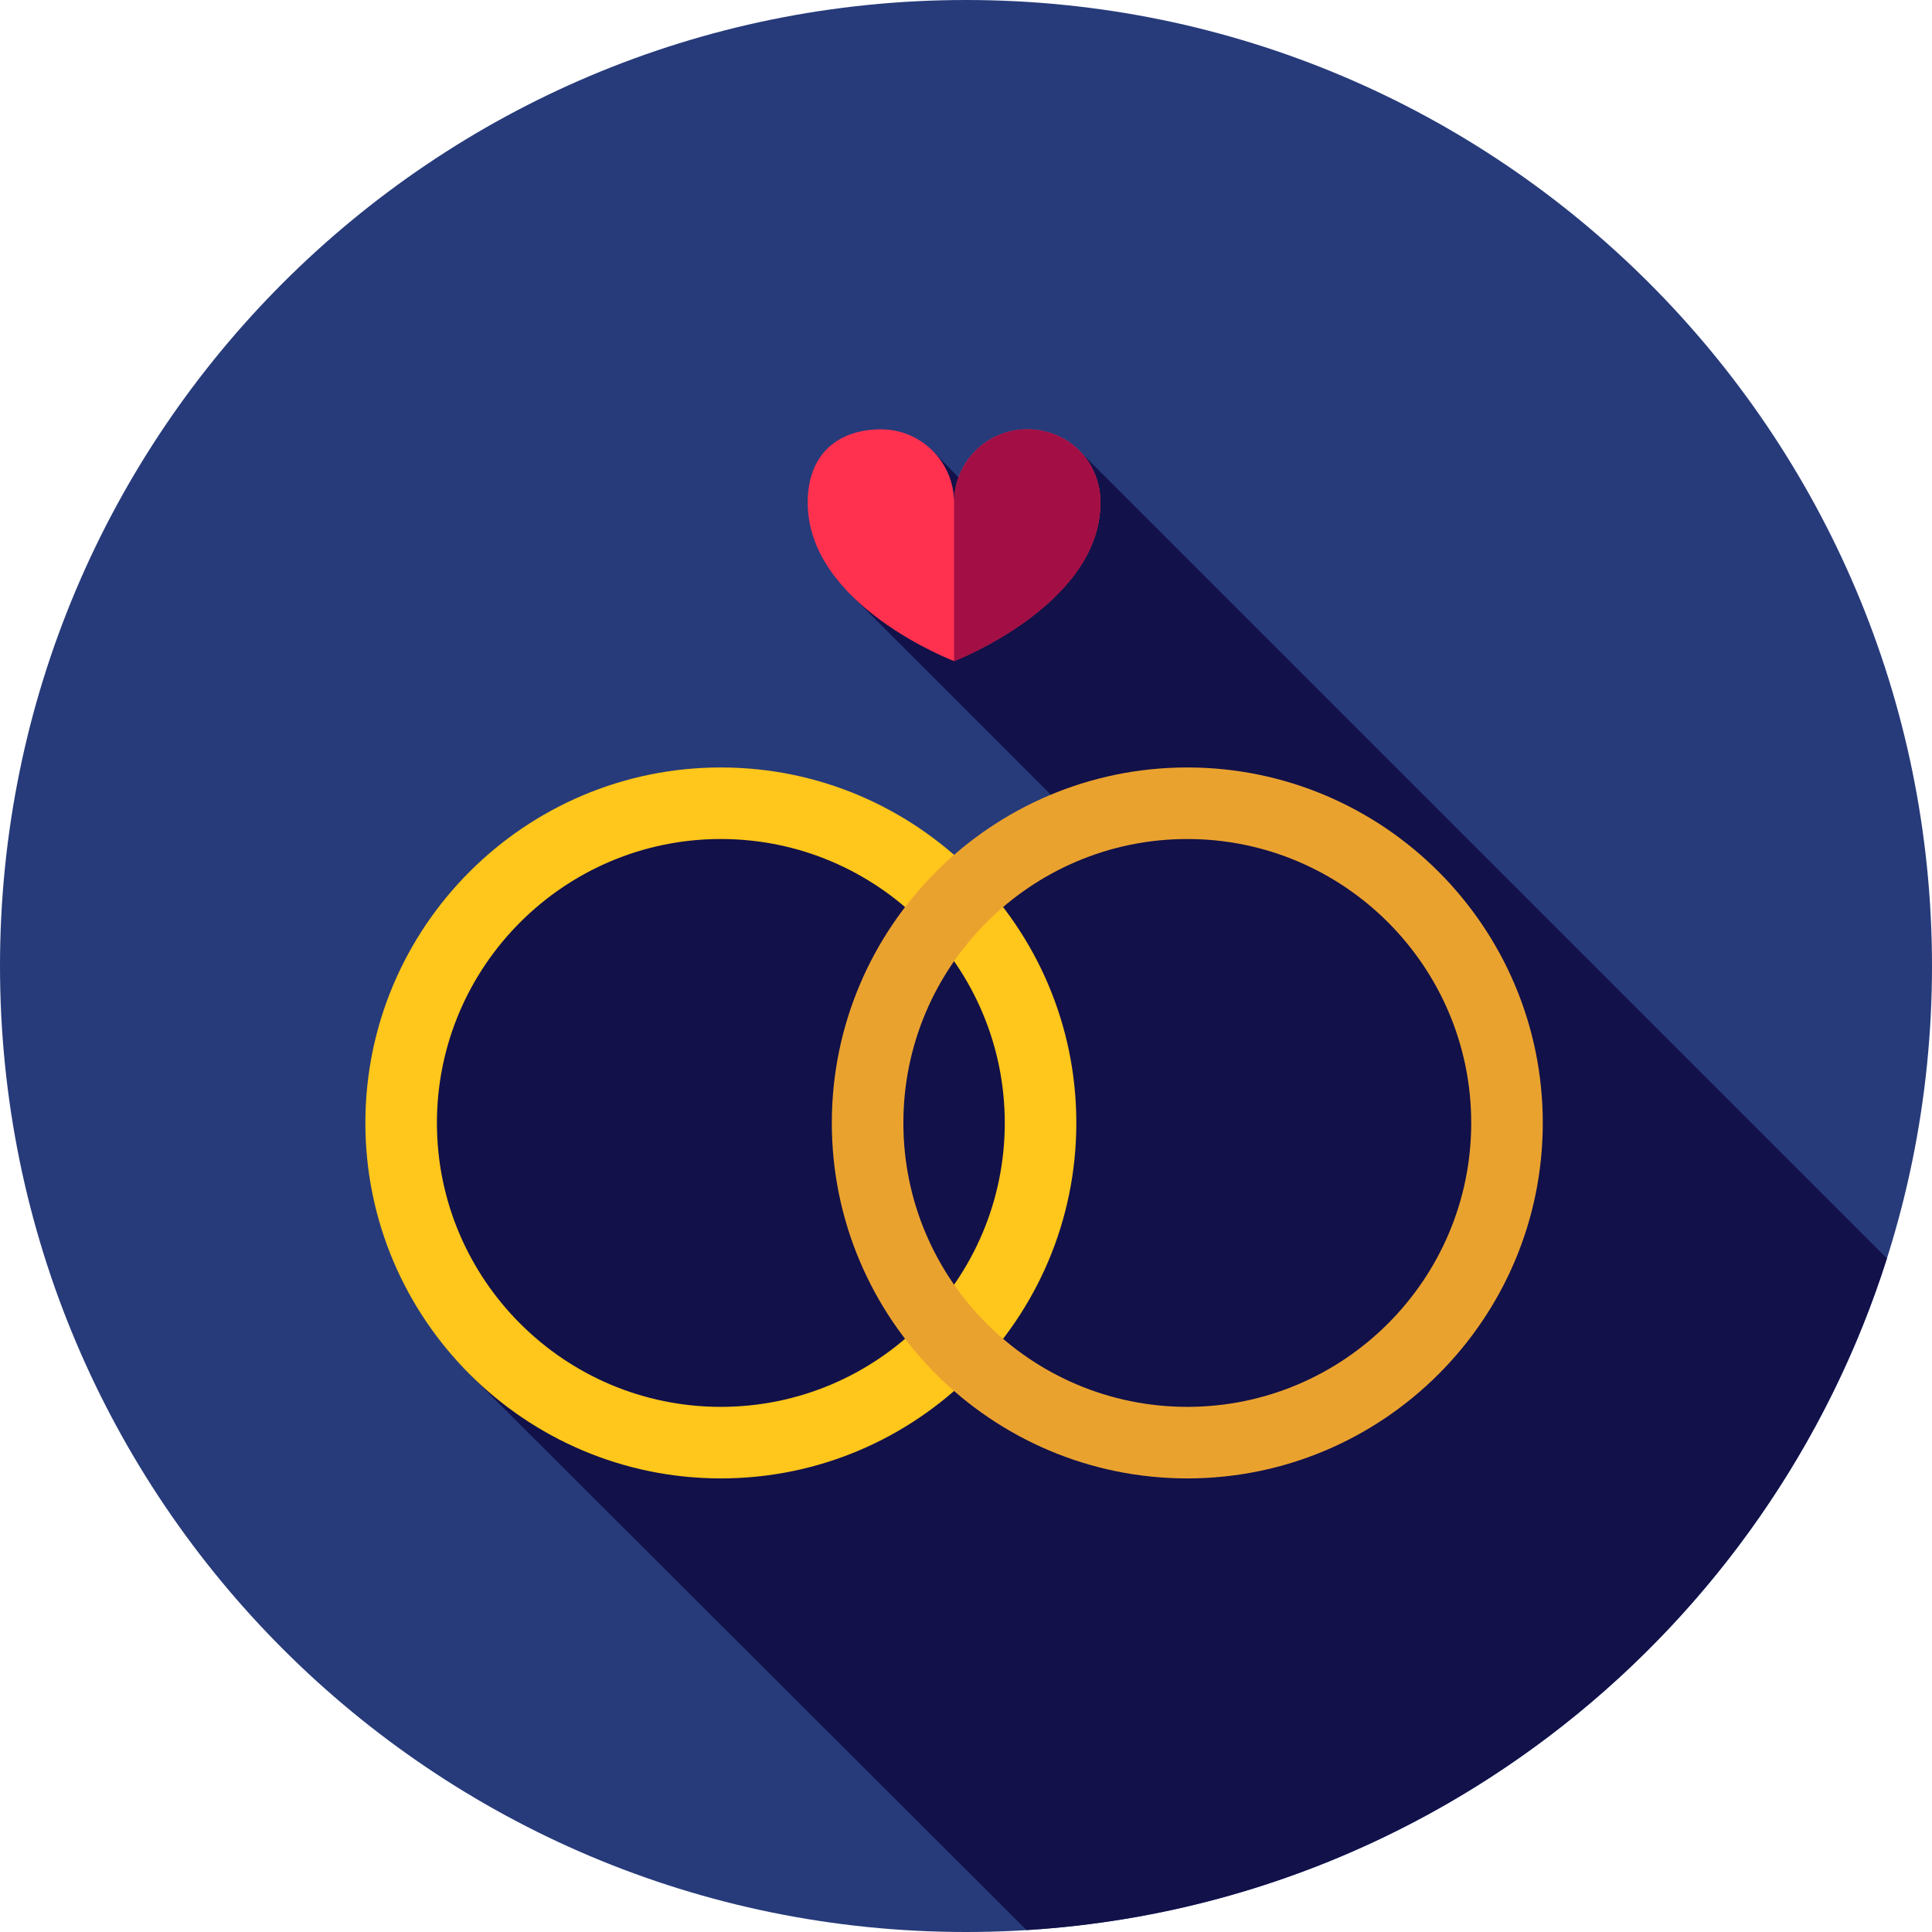
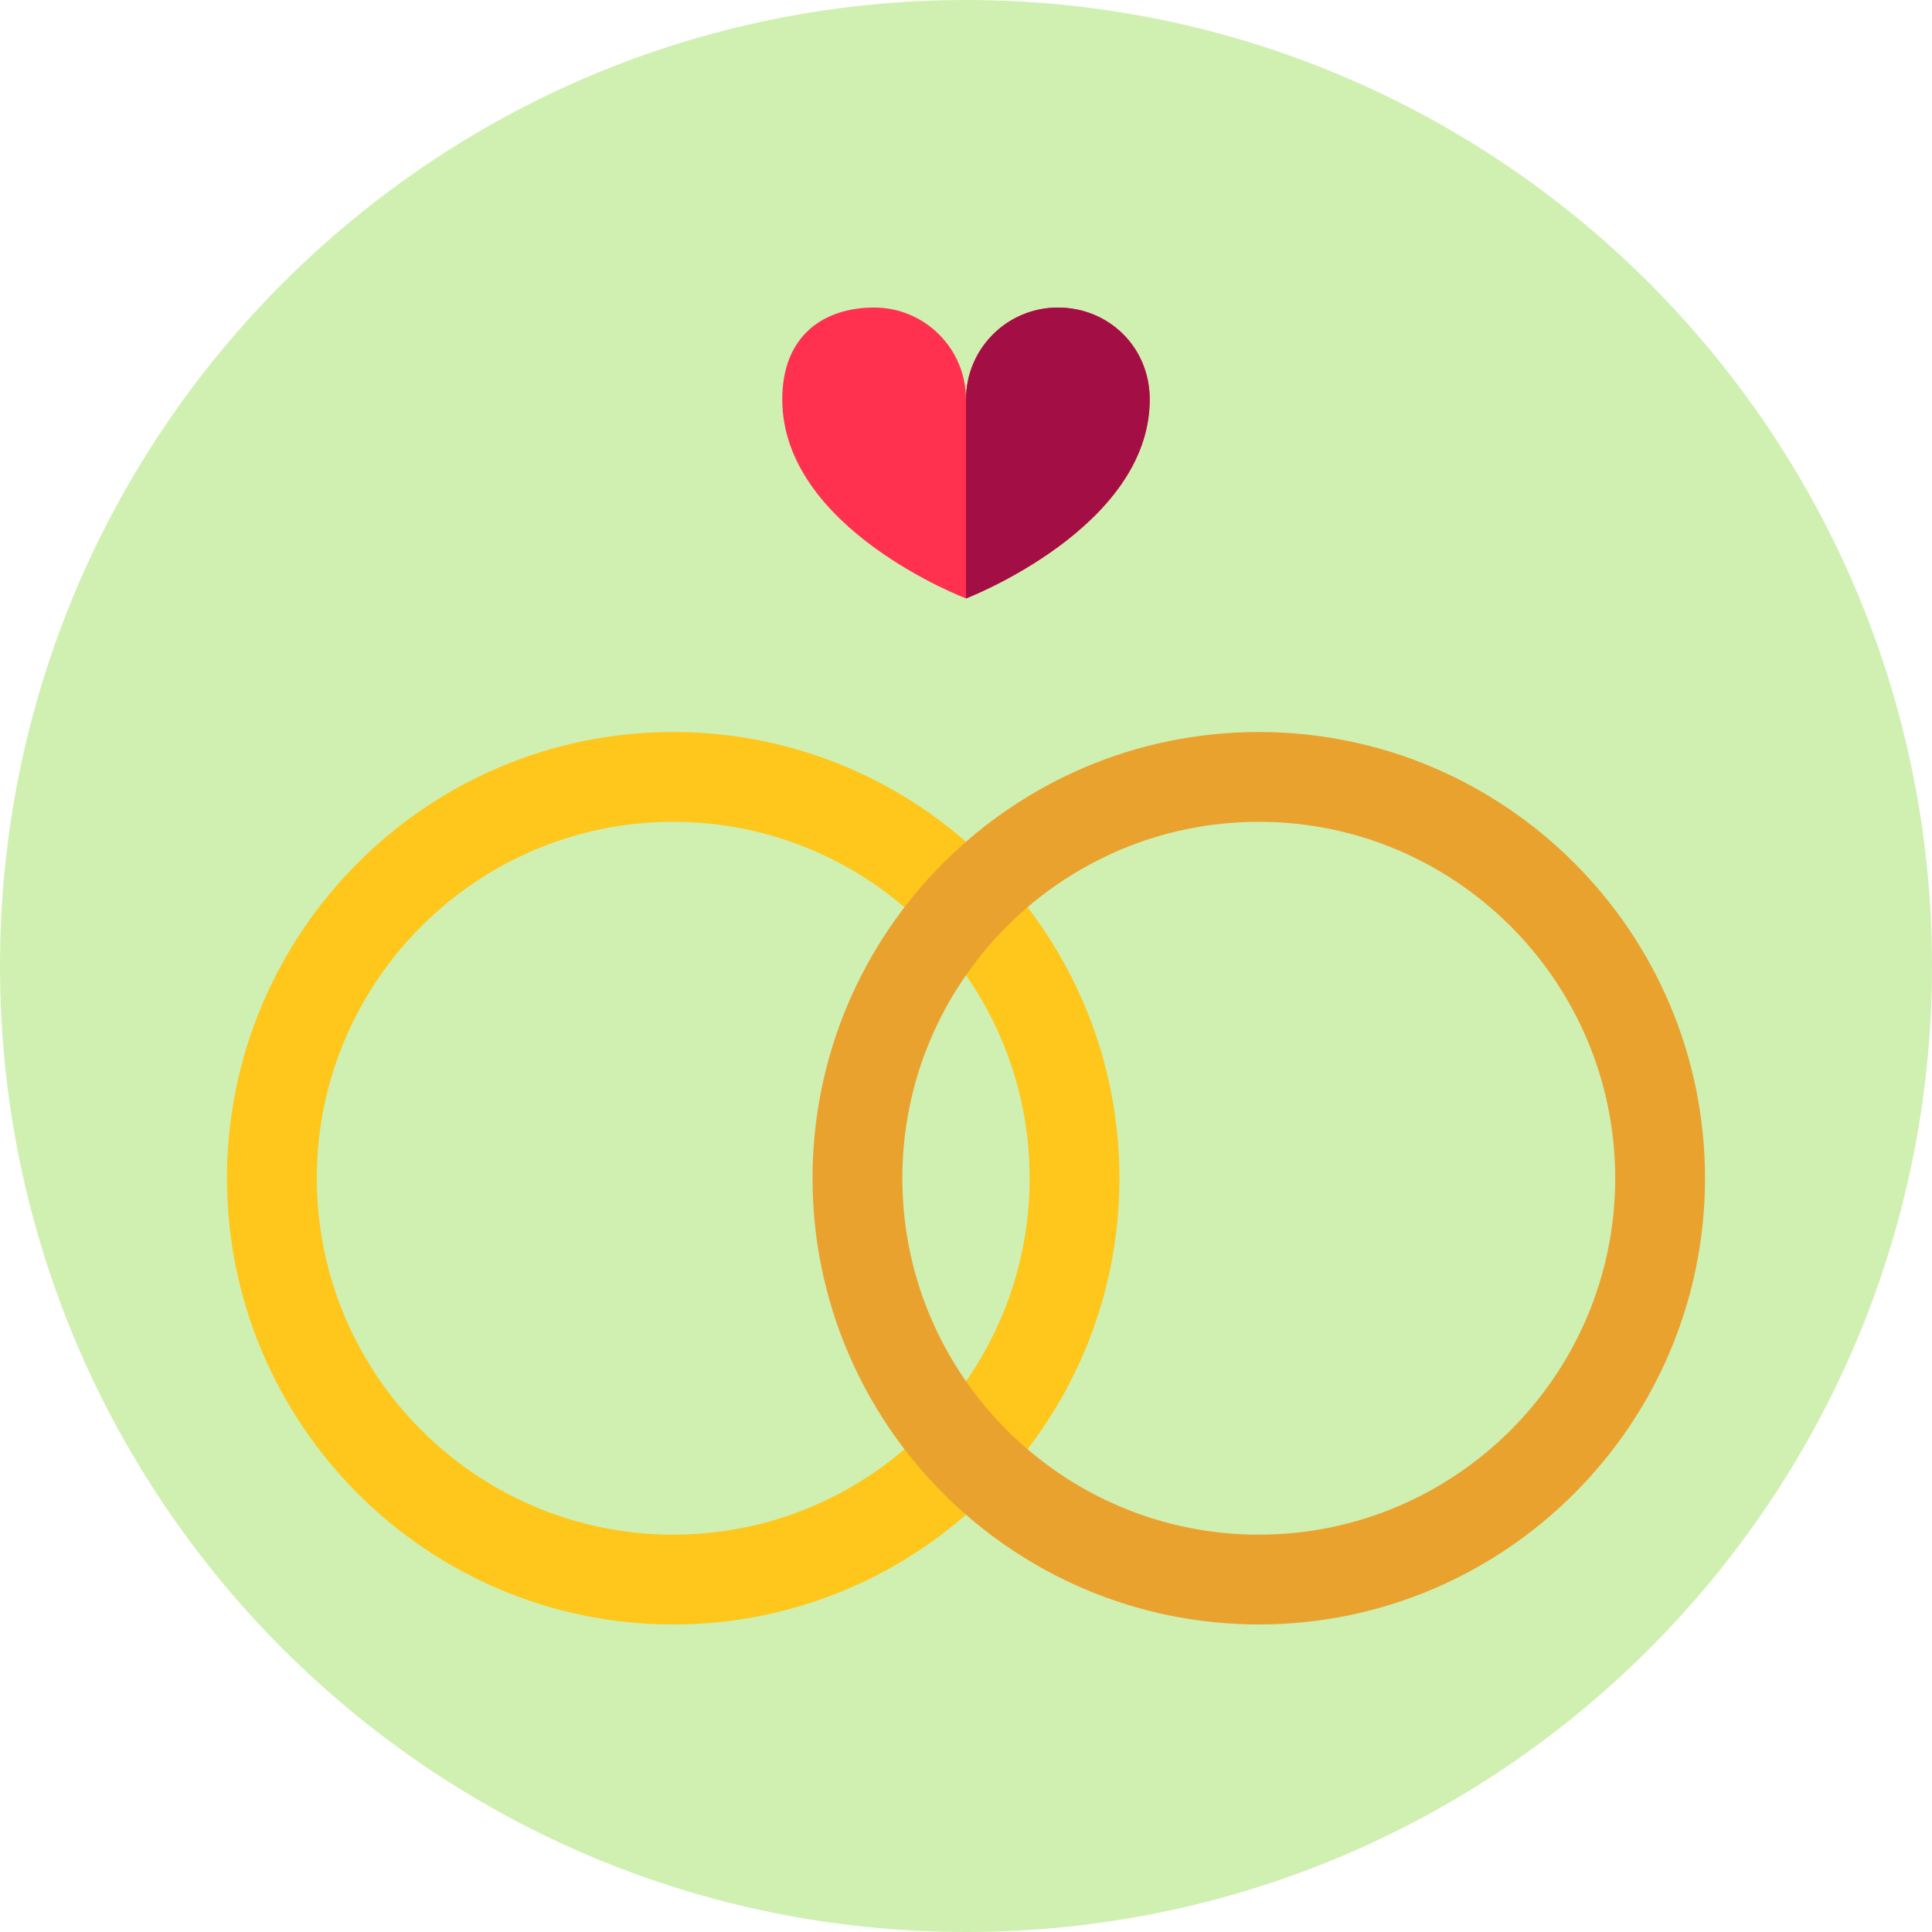
- <svg xmlns="http://www.w3.org/2000/svg" version="1.1" id="Layer_1" x="0px" y="0px" viewBox="0 0 512 512" style="enable-background:new 0 0 512 512;" xml:space="preserve">
-   <circle style="fill:#273B7A;" cx="256" cy="256" r="256" />
-   <path style="fill:#121149;" d="M272.036,511.486c107.31-6.635,196.718-79.365,228.009-177.988L285.237,118.691l-18.625,20.77  l-19.842-20.38l-6.754,11.507l-0.967,2.584l-12.476,25.536l57.06,57.06l-35.195,29.203l-30.649-30.649l-61.431,0.54l-48,48  l-4.634,65.257l26.519,25.357l-5.701,10.786L272.036,511.486z" />
-   <path style="fill:#FF314F;" d="M214.05,133.172c0-13.419,8.683-19.394,19.394-19.394s19.394,8.683,19.394,19.394  c0-10.711,8.683-19.394,19.394-19.394c10.711,0,19.394,8.326,19.394,19.394c0,27.133-38.788,42.02-38.788,42.02  S214.05,160.499,214.05,133.172z" />
-   <path style="fill:#A30F44;" d="M252.838,133.172c0-10.711,8.683-19.394,19.394-19.394c10.711,0,19.394,8.326,19.394,19.394  c0,27.133-38.788,42.02-38.788,42.02V133.172z" />
-   <path style="fill:#FFC61B;" d="M191.031,391.794c-51.945,0-94.205-42.262-94.205-94.205s42.262-94.205,94.205-94.205  c51.946,0,94.206,42.262,94.206,94.205S242.978,391.794,191.031,391.794z M191.031,222.348c-41.488,0-75.242,33.754-75.242,75.242  s33.754,75.242,75.242,75.242c41.489,0,75.243-33.754,75.243-75.242S232.52,222.348,191.031,222.348z" />
-   <path style="fill:#EAA22F;" d="M314.647,391.794c-51.946,0-94.206-42.262-94.206-94.205s42.262-94.205,94.206-94.205  s94.205,42.262,94.205,94.205S366.592,391.794,314.647,391.794z M314.647,222.348c-41.489,0-75.243,33.754-75.243,75.242  s33.754,75.242,75.243,75.242c41.487,0,75.242-33.754,75.242-75.242S356.135,222.348,314.647,222.348z" />
-   <g>
- </g>
-   <g>
- </g>
-   <g>
- </g>
-   <g>
- </g>
-   <g>
- </g>
-   <g>
- </g>
-   <g>
- </g>
-   <g>
- </g>
-   <g>
- </g>
-   <g>
- </g>
-   <g>
- </g>
-   <g>
- </g>
-   <g>
- </g>
-   <g>
- </g>
-   <g>
- </g>
+ <svg xmlns="http://www.w3.org/2000/svg" version="1.1" id="Layer_1" x="0px" y="0px" viewBox="0 0 407.864 407.864" xml:space="preserve" width="407.864" height="407.864">
+   <defs id="defs5440" />
+   <circle style="fill:#aae573;fill-opacity:0.547" cx="203.932" cy="203.932" r="203.932" id="circle4793" />
+   <g id="g7190" transform="translate(47.9192,64.92421)">
+     <path id="path5400" d="M 117.224,19.394 C 117.224,5.975 125.907,0 136.618,0 147.329,0 156.012,8.683 156.012,19.394 156.012,8.683 164.695,0 175.406,0 186.117,0 194.8,8.326 194.8,19.394 c 0,27.133 -38.788,42.02 -38.788,42.02 0,0 -38.788,-14.693 -38.788,-42.02 z" style="fill:#ff314f" />
+     <path id="path5402" d="M 156.012,19.394 C 156.012,8.683 164.695,0 175.406,0 186.117,0 194.8,8.326 194.8,19.394 c 0,27.133 -38.788,42.02 -38.788,42.02 l 0,-42.02 z" style="fill:#a30f44" />
+     <path id="path5404" d="M 94.205,278.016 C 42.26,278.016 0,235.754 0,183.811 0,131.868 42.262,89.606 94.205,89.606 c 51.946,0 94.206,42.262 94.206,94.205 0,51.943 -42.259,94.205 -94.206,94.205 z m 0,-169.446 c -41.488,0 -75.242,33.754 -75.242,75.242 0,41.488 33.754,75.242 75.242,75.242 41.489,0 75.243,-33.754 75.243,-75.242 0,-41.488 -33.754,-75.242 -75.243,-75.242 z" style="fill:#ffc61b" />
+     <path id="path5406" d="m 217.821,278.016 c -51.946,0 -94.206,-42.262 -94.206,-94.205 0,-51.943 42.262,-94.205 94.206,-94.205 51.944,0 94.205,42.262 94.205,94.205 0,51.943 -42.26,94.205 -94.205,94.205 z m 0,-169.446 c -41.489,0 -75.243,33.754 -75.243,75.242 0,41.488 33.754,75.242 75.243,75.242 41.487,0 75.242,-33.754 75.242,-75.242 0,-41.488 -33.754,-75.242 -75.242,-75.242 z" style="fill:#eaa22f" />
+   </g>
+   <g id="g5408" transform="translate(-48.9068,-48.85379)" />
+   <g id="g5410" transform="translate(-48.9068,-48.85379)" />
+   <g id="g5412" transform="translate(-48.9068,-48.85379)" />
+   <g id="g5414" transform="translate(-48.9068,-48.85379)" />
+   <g id="g5416" transform="translate(-48.9068,-48.85379)" />
+   <g id="g5418" transform="translate(-48.9068,-48.85379)" />
+   <g id="g5420" transform="translate(-48.9068,-48.85379)" />
+   <g id="g5422" transform="translate(-48.9068,-48.85379)" />
+   <g id="g5424" transform="translate(-48.9068,-48.85379)" />
+   <g id="g5426" transform="translate(-48.9068,-48.85379)" />
+   <g id="g5428" transform="translate(-48.9068,-48.85379)" />
+   <g id="g5430" transform="translate(-48.9068,-48.85379)" />
+   <g id="g5432" transform="translate(-48.9068,-48.85379)" />
+   <g id="g5434" transform="translate(-48.9068,-48.85379)" />
+   <g id="g5436" transform="translate(-48.9068,-48.85379)" />
</svg>
